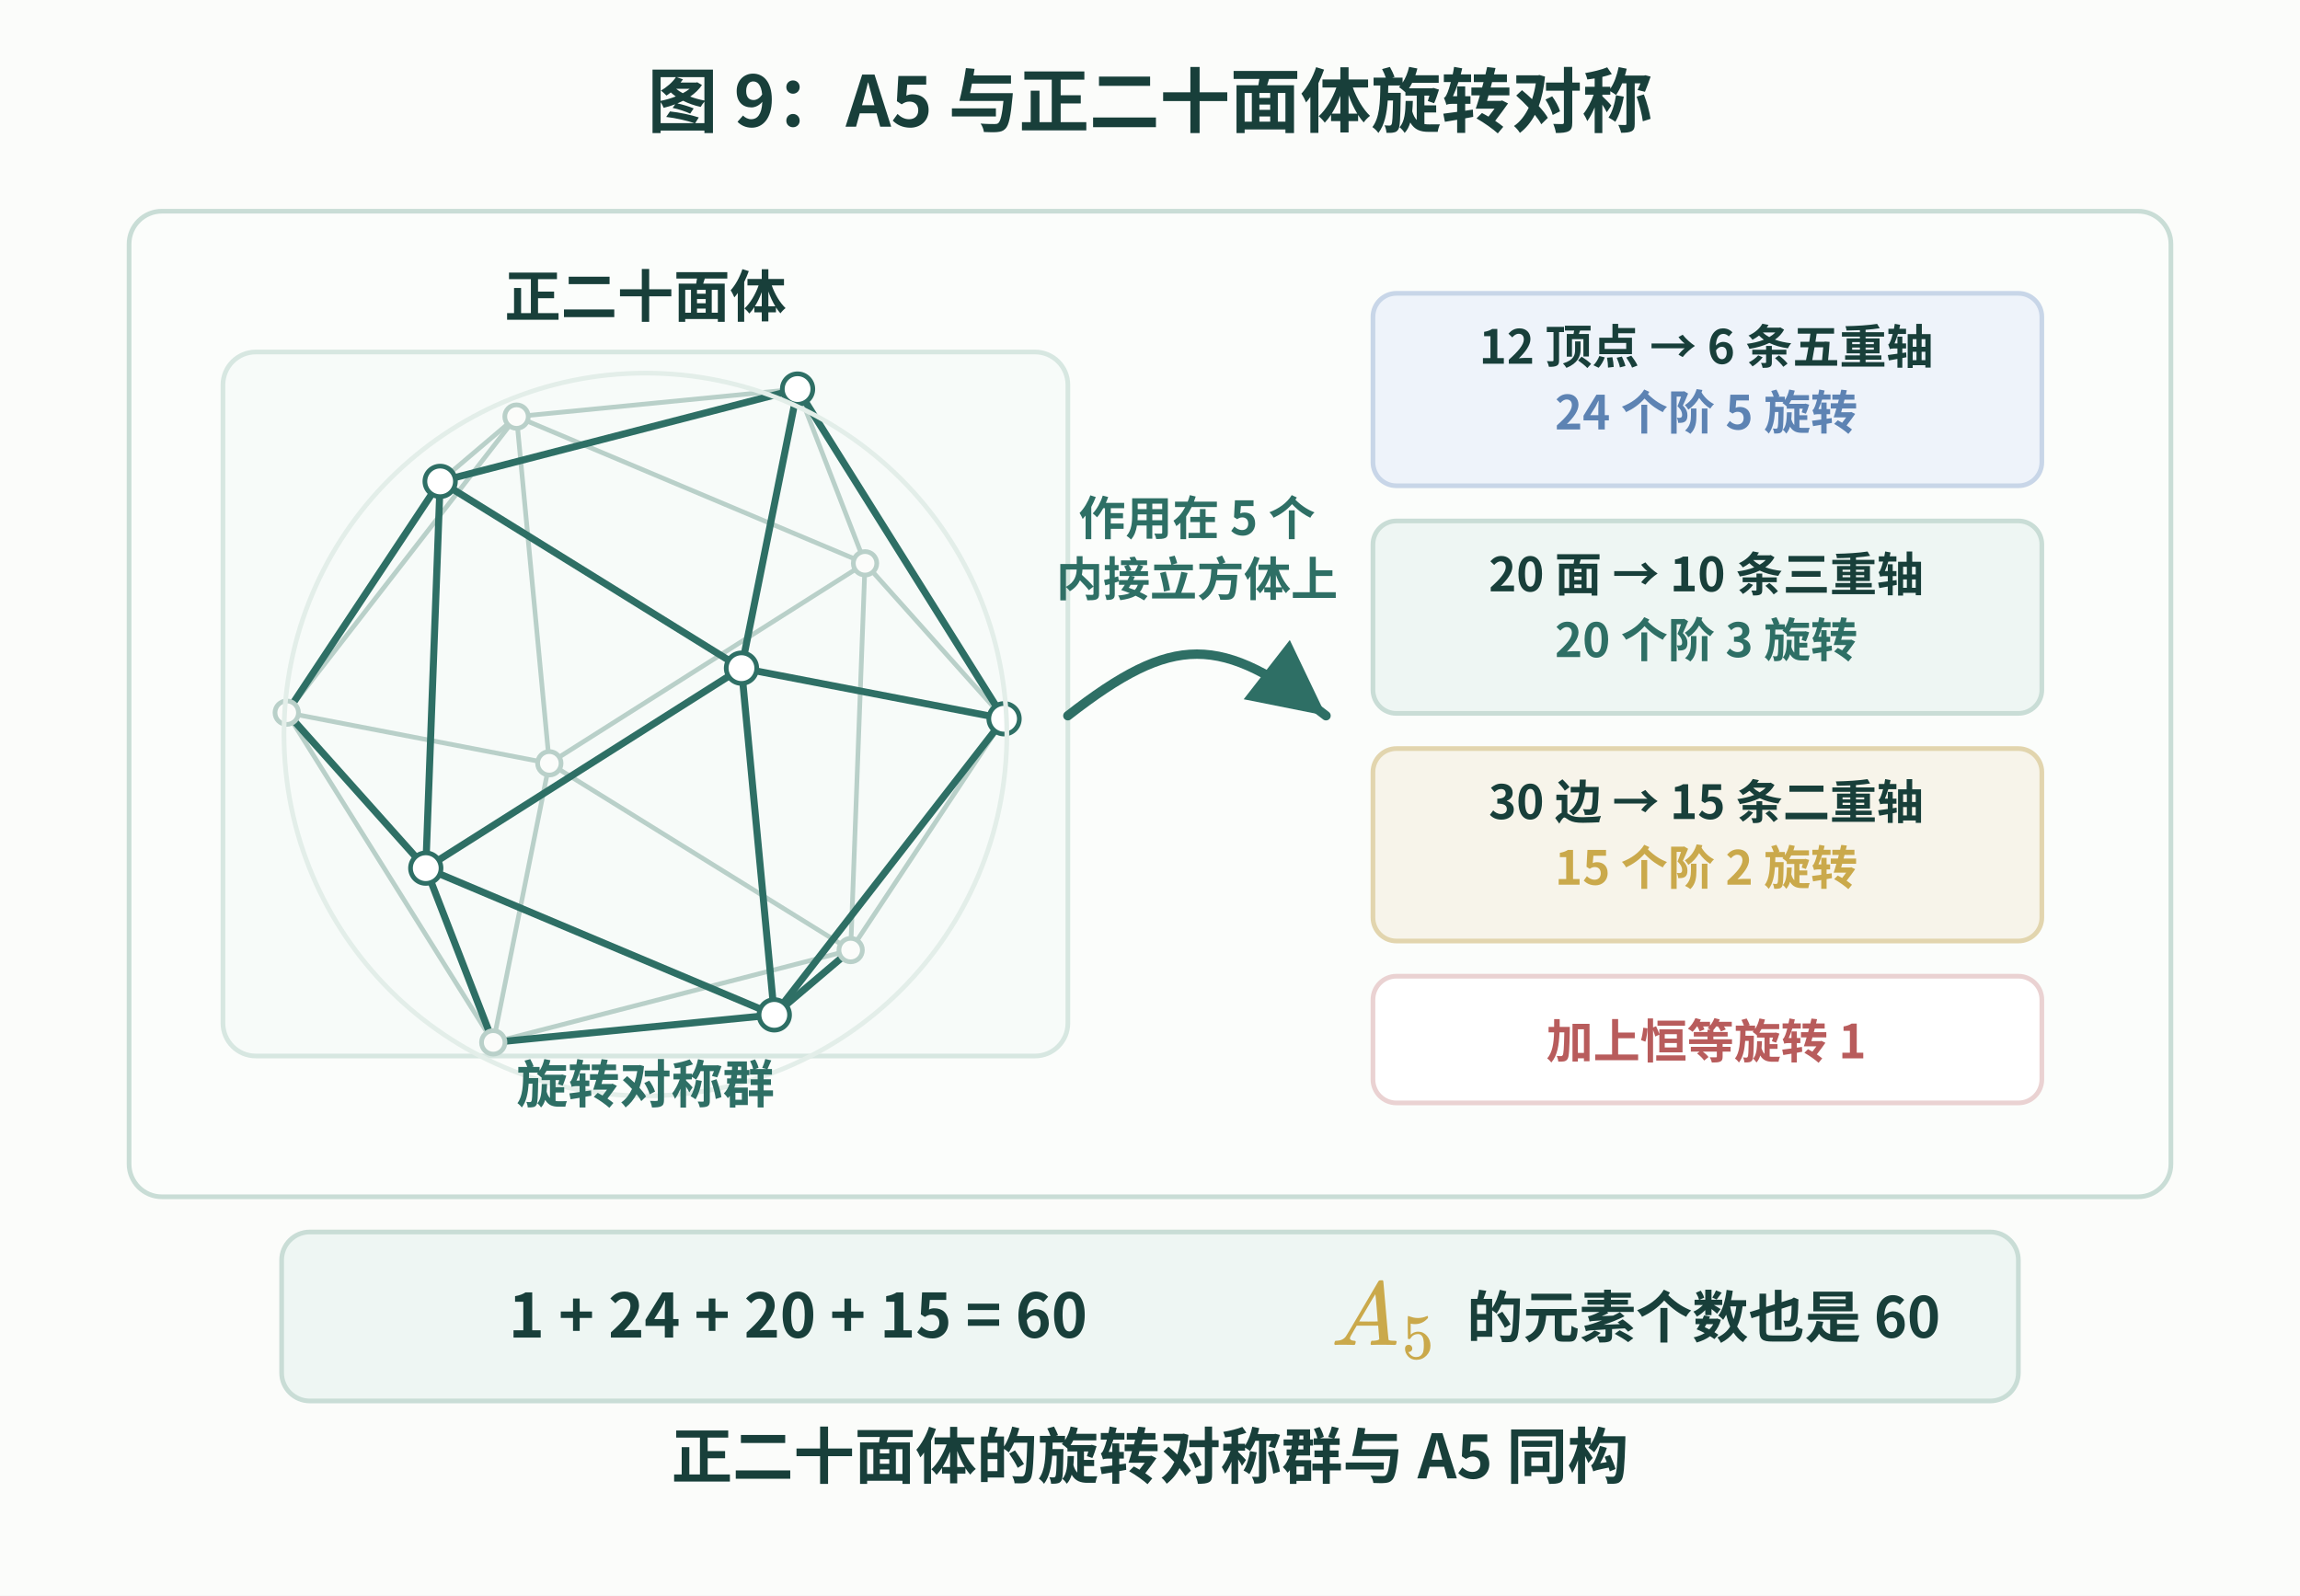
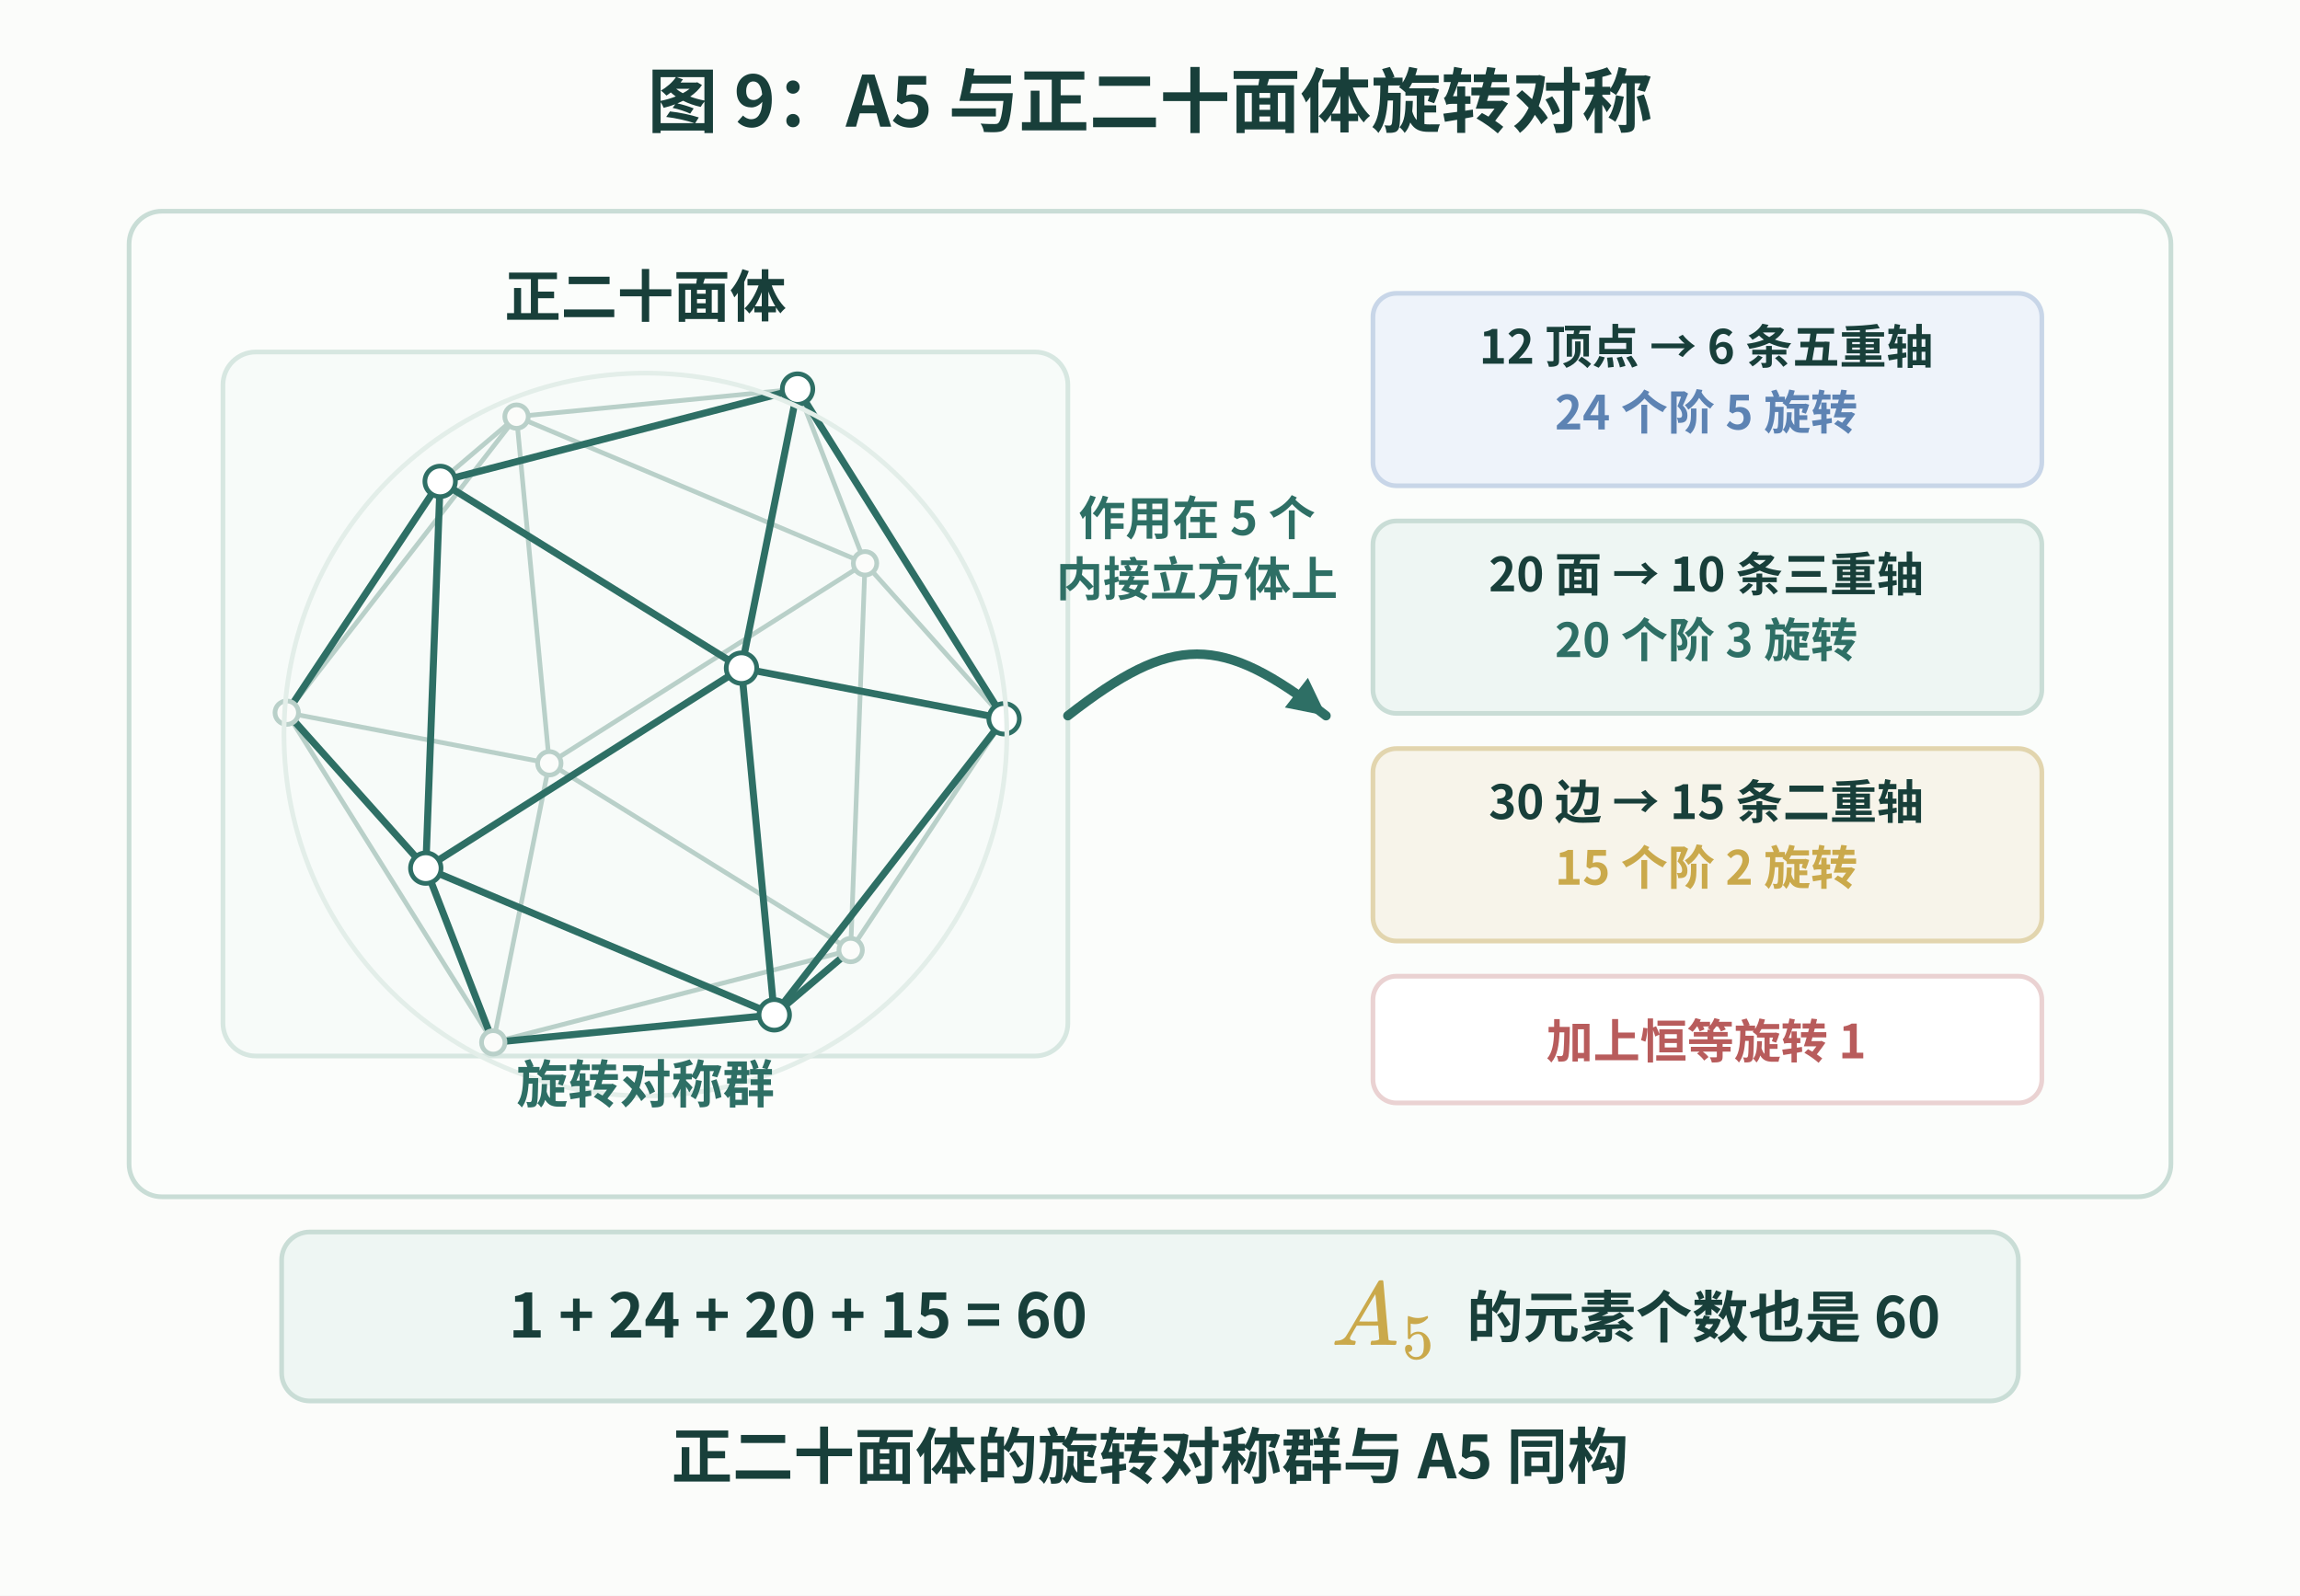
<svg xmlns="http://www.w3.org/2000/svg" width="980" height="680" viewBox="0 0 980 680" role="img" aria-label="图 9：A5 与正二十面体旋转对称">
  <rect width="100%" height="100%" fill="#fbfcfa" />
  <defs>
-     <marker id="arrow" markerWidth="12" markerHeight="12" refX="10" refY="6" orient="auto">
-       <path d="M2,2 L10,6 L2,10 Z" fill="#2e6f65" />
+     <marker id="arrow" markerWidth="6" markerHeight="6" refX="5" refY="3" orient="auto">
+       <path d="M1,1 L5,3 L1,5 Z" fill="#2e6f65" />
    </marker>
-     <marker id="arrowStart" markerWidth="12" markerHeight="12" refX="2" refY="6" orient="auto">
-       <path d="M10,2 L2,6 L10,10 Z" fill="#2e6f65" />
+     <marker id="arrowStart" markerWidth="6" markerHeight="6" refX="1" refY="3" orient="auto">
+       <path d="M5,1 L1,3 L5,5 Z" fill="#2e6f65" />
    </marker>
-     <marker id="arrowRed" markerWidth="12" markerHeight="12" refX="10" refY="6" orient="auto">
-       <path d="M2,2 L10,6 L2,10 Z" fill="#b85c5c" />
+     <marker id="arrowRed" markerWidth="6" markerHeight="6" refX="5" refY="3" orient="auto">
+       <path d="M1,1 L5,3 L1,5 Z" fill="#b85c5c" />
    </marker>
-     <marker id="arrowStartRed" markerWidth="12" markerHeight="12" refX="2" refY="6" orient="auto">
-       <path d="M10,2 L2,6 L10,10 Z" fill="#b85c5c" />
+     <marker id="arrowStartRed" markerWidth="6" markerHeight="6" refX="1" refY="3" orient="auto">
+       <path d="M5,1 L1,3 L5,5 Z" fill="#b85c5c" />
    </marker>
    <filter id="shadow" x="-20%" y="-20%" width="140%" height="140%">
      <feDropShadow dx="0" dy="3" stdDeviation="4" flood-color="#12332f" flood-opacity="0.12" />
    </filter>
  </defs>
  <text x="490.0" y="54" font-family="Microsoft YaHei, Noto Sans CJK SC, Arial, sans-serif" font-size="30" font-weight="700" fill="#183f3a" text-anchor="middle">图 9：A5 与正二十面体旋转对称</text>
  <rect x="55" y="90" width="870" height="420" rx="14" fill="#fbfdfb" stroke="#c9ddd6" stroke-width="2" />
  <rect x="95" y="150" width="360" height="300" rx="14" fill="#f7fbf9" stroke="#d7e7e1" stroke-width="2" />
  <line x1="234.065" y1="325.275" x2="368.582" y2="240.047" stroke="#b9d0c9" stroke-width="2" stroke-linecap="round" />
  <line x1="234.065" y1="325.275" x2="220.083" y2="177.524" stroke="#b9d0c9" stroke-width="2" stroke-linecap="round" />
  <line x1="220.083" y1="177.524" x2="368.582" y2="240.047" stroke="#b9d0c9" stroke-width="2" stroke-linecap="round" />
  <line x1="234.065" y1="325.275" x2="362.455" y2="404.864" stroke="#b9d0c9" stroke-width="2" stroke-linecap="round" />
  <line x1="368.582" y1="240.047" x2="362.455" y2="404.864" stroke="#b9d0c9" stroke-width="2" stroke-linecap="round" />
  <line x1="234.065" y1="325.275" x2="122.178" y2="303.699" stroke="#b9d0c9" stroke-width="2" stroke-linecap="round" />
  <line x1="234.065" y1="325.275" x2="210.169" y2="444.202" stroke="#b9d0c9" stroke-width="2" stroke-linecap="round" />
  <line x1="220.083" y1="177.524" x2="122.178" y2="303.699" stroke="#b9d0c9" stroke-width="2" stroke-linecap="round" />
  <line x1="339.831" y1="165.798" x2="368.582" y2="240.047" stroke="#b9d0c9" stroke-width="2" stroke-linecap="round" />
  <line x1="368.582" y1="240.047" x2="427.822" y2="306.301" stroke="#b9d0c9" stroke-width="2" stroke-linecap="round" />
  <line x1="339.831" y1="165.798" x2="220.083" y2="177.524" stroke="#b9d0c9" stroke-width="2" stroke-linecap="round" />
  <line x1="210.169" y1="444.202" x2="362.455" y2="404.864" stroke="#b9d0c9" stroke-width="2" stroke-linecap="round" />
  <line x1="210.169" y1="444.202" x2="122.178" y2="303.699" stroke="#b9d0c9" stroke-width="2" stroke-linecap="round" />
  <line x1="362.455" y1="404.864" x2="427.822" y2="306.301" stroke="#b9d0c9" stroke-width="2" stroke-linecap="round" />
  <line x1="220.083" y1="177.524" x2="187.545" y2="205.136" stroke="#b9d0c9" stroke-width="2" stroke-linecap="round" />
  <line x1="329.917" y1="432.476" x2="362.455" y2="404.864" stroke="#2e6f65" stroke-width="3" stroke-linecap="round" />
  <line x1="122.178" y1="303.699" x2="187.545" y2="205.136" stroke="#2e6f65" stroke-width="3" stroke-linecap="round" />
  <line x1="339.831" y1="165.798" x2="427.822" y2="306.301" stroke="#2e6f65" stroke-width="3" stroke-linecap="round" />
  <line x1="339.831" y1="165.798" x2="187.545" y2="205.136" stroke="#2e6f65" stroke-width="3" stroke-linecap="round" />
  <line x1="210.169" y1="444.202" x2="329.917" y2="432.476" stroke="#2e6f65" stroke-width="3" stroke-linecap="round" />
  <line x1="181.418" y1="369.953" x2="122.178" y2="303.699" stroke="#2e6f65" stroke-width="3" stroke-linecap="round" />
  <line x1="210.169" y1="444.202" x2="181.418" y2="369.953" stroke="#2e6f65" stroke-width="3" stroke-linecap="round" />
  <line x1="329.917" y1="432.476" x2="427.822" y2="306.301" stroke="#2e6f65" stroke-width="3" stroke-linecap="round" />
  <line x1="339.831" y1="165.798" x2="315.935" y2="284.725" stroke="#2e6f65" stroke-width="3" stroke-linecap="round" />
  <line x1="315.935" y1="284.725" x2="427.822" y2="306.301" stroke="#2e6f65" stroke-width="3" stroke-linecap="round" />
  <line x1="181.418" y1="369.953" x2="187.545" y2="205.136" stroke="#2e6f65" stroke-width="3" stroke-linecap="round" />
  <line x1="315.935" y1="284.725" x2="187.545" y2="205.136" stroke="#2e6f65" stroke-width="3" stroke-linecap="round" />
  <line x1="181.418" y1="369.953" x2="329.917" y2="432.476" stroke="#2e6f65" stroke-width="3" stroke-linecap="round" />
  <line x1="315.935" y1="284.725" x2="329.917" y2="432.476" stroke="#2e6f65" stroke-width="3" stroke-linecap="round" />
  <line x1="315.935" y1="284.725" x2="181.418" y2="369.953" stroke="#2e6f65" stroke-width="3" stroke-linecap="round" />
  <circle cx="234.065" cy="325.275" r="5.0" fill="#fbfcfa" stroke="#b9d0c9" stroke-width="2" />
  <circle cx="368.582" cy="240.047" r="5.0" fill="#fbfcfa" stroke="#b9d0c9" stroke-width="2" />
  <circle cx="220.083" cy="177.524" r="5.0" fill="#fbfcfa" stroke="#b9d0c9" stroke-width="2" />
  <circle cx="362.455" cy="404.864" r="5.0" fill="#fbfcfa" stroke="#b9d0c9" stroke-width="2" />
  <circle cx="122.178" cy="303.699" r="5.0" fill="#fbfcfa" stroke="#b9d0c9" stroke-width="2" />
  <circle cx="210.169" cy="444.202" r="5.0" fill="#fbfcfa" stroke="#b9d0c9" stroke-width="2" />
  <circle cx="339.831" cy="165.798" r="6.5" fill="#ffffff" stroke="#2e6f65" stroke-width="2" />
  <circle cx="427.822" cy="306.301" r="6.5" fill="#ffffff" stroke="#2e6f65" stroke-width="2" />
  <circle cx="187.545" cy="205.136" r="6.5" fill="#ffffff" stroke="#2e6f65" stroke-width="2" />
  <circle cx="329.917" cy="432.476" r="6.5" fill="#ffffff" stroke="#2e6f65" stroke-width="2" />
  <circle cx="181.418" cy="369.953" r="6.5" fill="#ffffff" stroke="#2e6f65" stroke-width="2" />
  <circle cx="315.935" cy="284.725" r="6.5" fill="#ffffff" stroke="#2e6f65" stroke-width="2" />
  <circle cx="275" cy="313" r="154" fill="none" stroke="#e3eee9" stroke-width="2" />
  <text x="275" y="135" font-family="Microsoft YaHei, Noto Sans CJK SC, Arial, sans-serif" font-size="24" font-weight="700" fill="#183f3a" text-anchor="middle">正二十面体</text>
  <text x="275" y="470" font-family="Microsoft YaHei, Noto Sans CJK SC, Arial, sans-serif" font-size="22" font-weight="700" fill="#2e6f65" text-anchor="middle">旋转对称群</text>
  <path d="M455 305 C500 270, 520 270, 565 305" fill="none" stroke="#2e6f65" stroke-width="4" stroke-linecap="round" stroke-linejoin="round" marker-end="url(#arrow)" />
  <text x="510" y="228" font-family="Microsoft YaHei, Noto Sans CJK SC, Arial, sans-serif" font-size="20" font-weight="700" fill="#2e6f65" text-anchor="middle">作用在 5 个</text>
  <text x="510" y="254" font-family="Microsoft YaHei, Noto Sans CJK SC, Arial, sans-serif" font-size="20" font-weight="700" fill="#2e6f65" text-anchor="middle">内接立方体上</text>
  <rect x="585" y="125" width="285" height="82" rx="10" fill="#eef3fa" stroke="#c8d6e8" stroke-width="2" />
  <text x="727" y="155" font-family="Microsoft YaHei, Noto Sans CJK SC, Arial, sans-serif" font-size="20" font-weight="700" fill="#183f3a" text-anchor="middle">12 顶点 → 6 条五重轴</text>
  <text x="727" y="183" font-family="Microsoft YaHei, Noto Sans CJK SC, Arial, sans-serif" font-size="20" font-weight="700" fill="#5d83b3" text-anchor="middle">24 个阶 5 旋转</text>
  <rect x="585" y="222" width="285" height="82" rx="10" fill="#eef6f3" stroke="#c9ddd6" stroke-width="2" />
  <text x="727" y="252" font-family="Microsoft YaHei, Noto Sans CJK SC, Arial, sans-serif" font-size="20" font-weight="700" fill="#183f3a" text-anchor="middle">20 面 → 10 条三重轴</text>
  <text x="727" y="280" font-family="Microsoft YaHei, Noto Sans CJK SC, Arial, sans-serif" font-size="20" font-weight="700" fill="#2e6f65" text-anchor="middle">20 个阶 3 旋转</text>
  <rect x="585" y="319" width="285" height="82" rx="10" fill="#f7f4ea" stroke="#e2d5ae" stroke-width="2" />
  <text x="727" y="349" font-family="Microsoft YaHei, Noto Sans CJK SC, Arial, sans-serif" font-size="20" font-weight="700" fill="#183f3a" text-anchor="middle">30 边 → 15 条二重轴</text>
  <text x="727" y="377" font-family="Microsoft YaHei, Noto Sans CJK SC, Arial, sans-serif" font-size="20" font-weight="700" fill="#caa94b" text-anchor="middle">15 个阶 2 旋转</text>
  <rect x="585" y="416" width="285" height="54" rx="10" fill="#fff" stroke="#ead2d2" stroke-width="2" />
  <text x="727" y="451" font-family="Microsoft YaHei, Noto Sans CJK SC, Arial, sans-serif" font-size="20" font-weight="700" fill="#b85c5c" text-anchor="middle">加上恒等旋转 1</text>
  <rect x="120" y="525" width="740" height="72" rx="12" fill="#eef6f3" stroke="#c9ddd6" stroke-width="2" />
  <text x="340" y="570" font-family="Microsoft YaHei, Noto Sans CJK SC, Arial, sans-serif" font-size="26" font-weight="700" fill="#183f3a" text-anchor="middle">1 + 24 + 20 + 15 = 60</text>
  <svg x="567.18" y="545.59" width="45.65" height="33.90" viewBox="0 -716 1186.6 881.6" color="#caa94b" overflow="visible">
    <g stroke="currentColor" fill="currentColor" stroke-width="0" transform="scale(1,-1)">
      <g data-mml-node="math">
        <g data-mml-node="msub">
          <g data-mml-node="mi">
            <path data-c="1D434" d="M208 74Q208 50 254 46Q272 46 272 35Q272 34 270 22Q267 8 264 4T251 0Q249 0 239 0T205 1T141 2Q70 2 50 0H42Q35 7 35 11Q37 38 48 46H62Q132 49 164 96Q170 102 345 401T523 704Q530 716 547 716H555H572Q578 707 578 706L606 383Q634 60 636 57Q641 46 701 46Q726 46 726 36Q726 34 723 22Q720 7 718 4T704 0Q701 0 690 0T651 1T578 2Q484 2 455 0H443Q437 6 437 9T439 27Q443 40 445 43L449 46H469Q523 49 533 63L521 213H283L249 155Q208 86 208 74ZM516 260Q516 271 504 416T490 562L463 519Q447 492 400 412L310 260L413 259Q516 259 516 260Z" />
          </g>
          <g data-mml-node="mn" transform="translate(783,-150) scale(0.707)">
            <path data-c="35" d="M164 157Q164 133 148 117T109 101H102Q148 22 224 22Q294 22 326 82Q345 115 345 210Q345 313 318 349Q292 382 260 382H254Q176 382 136 314Q132 307 129 306T114 304Q97 304 95 310Q93 314 93 485V614Q93 664 98 664Q100 666 102 666Q103 666 123 658T178 642T253 634Q324 634 389 662Q397 666 402 666Q410 666 410 648V635Q328 538 205 538Q174 538 149 544L139 546V374Q158 388 169 396T205 412T256 420Q337 420 393 355T449 201Q449 109 385 44T229 -22Q148 -22 99 32T50 154Q50 178 61 192T84 210T107 214Q132 214 148 197T164 157Z" />
          </g>
        </g>
      </g>
    </g>
  </svg>
  <text x="625" y="570" font-family="Microsoft YaHei, Noto Sans CJK SC, Arial, sans-serif" font-size="24" font-weight="700" fill="#183f3a" text-anchor="start">的元素个数也是 60</text>
  <text x="490" y="630" font-family="Microsoft YaHei, Noto Sans CJK SC, Arial, sans-serif" font-size="26" font-weight="700" fill="#183f3a" text-anchor="middle">正二十面体的旋转对称群与 A5 同构</text>
</svg>
